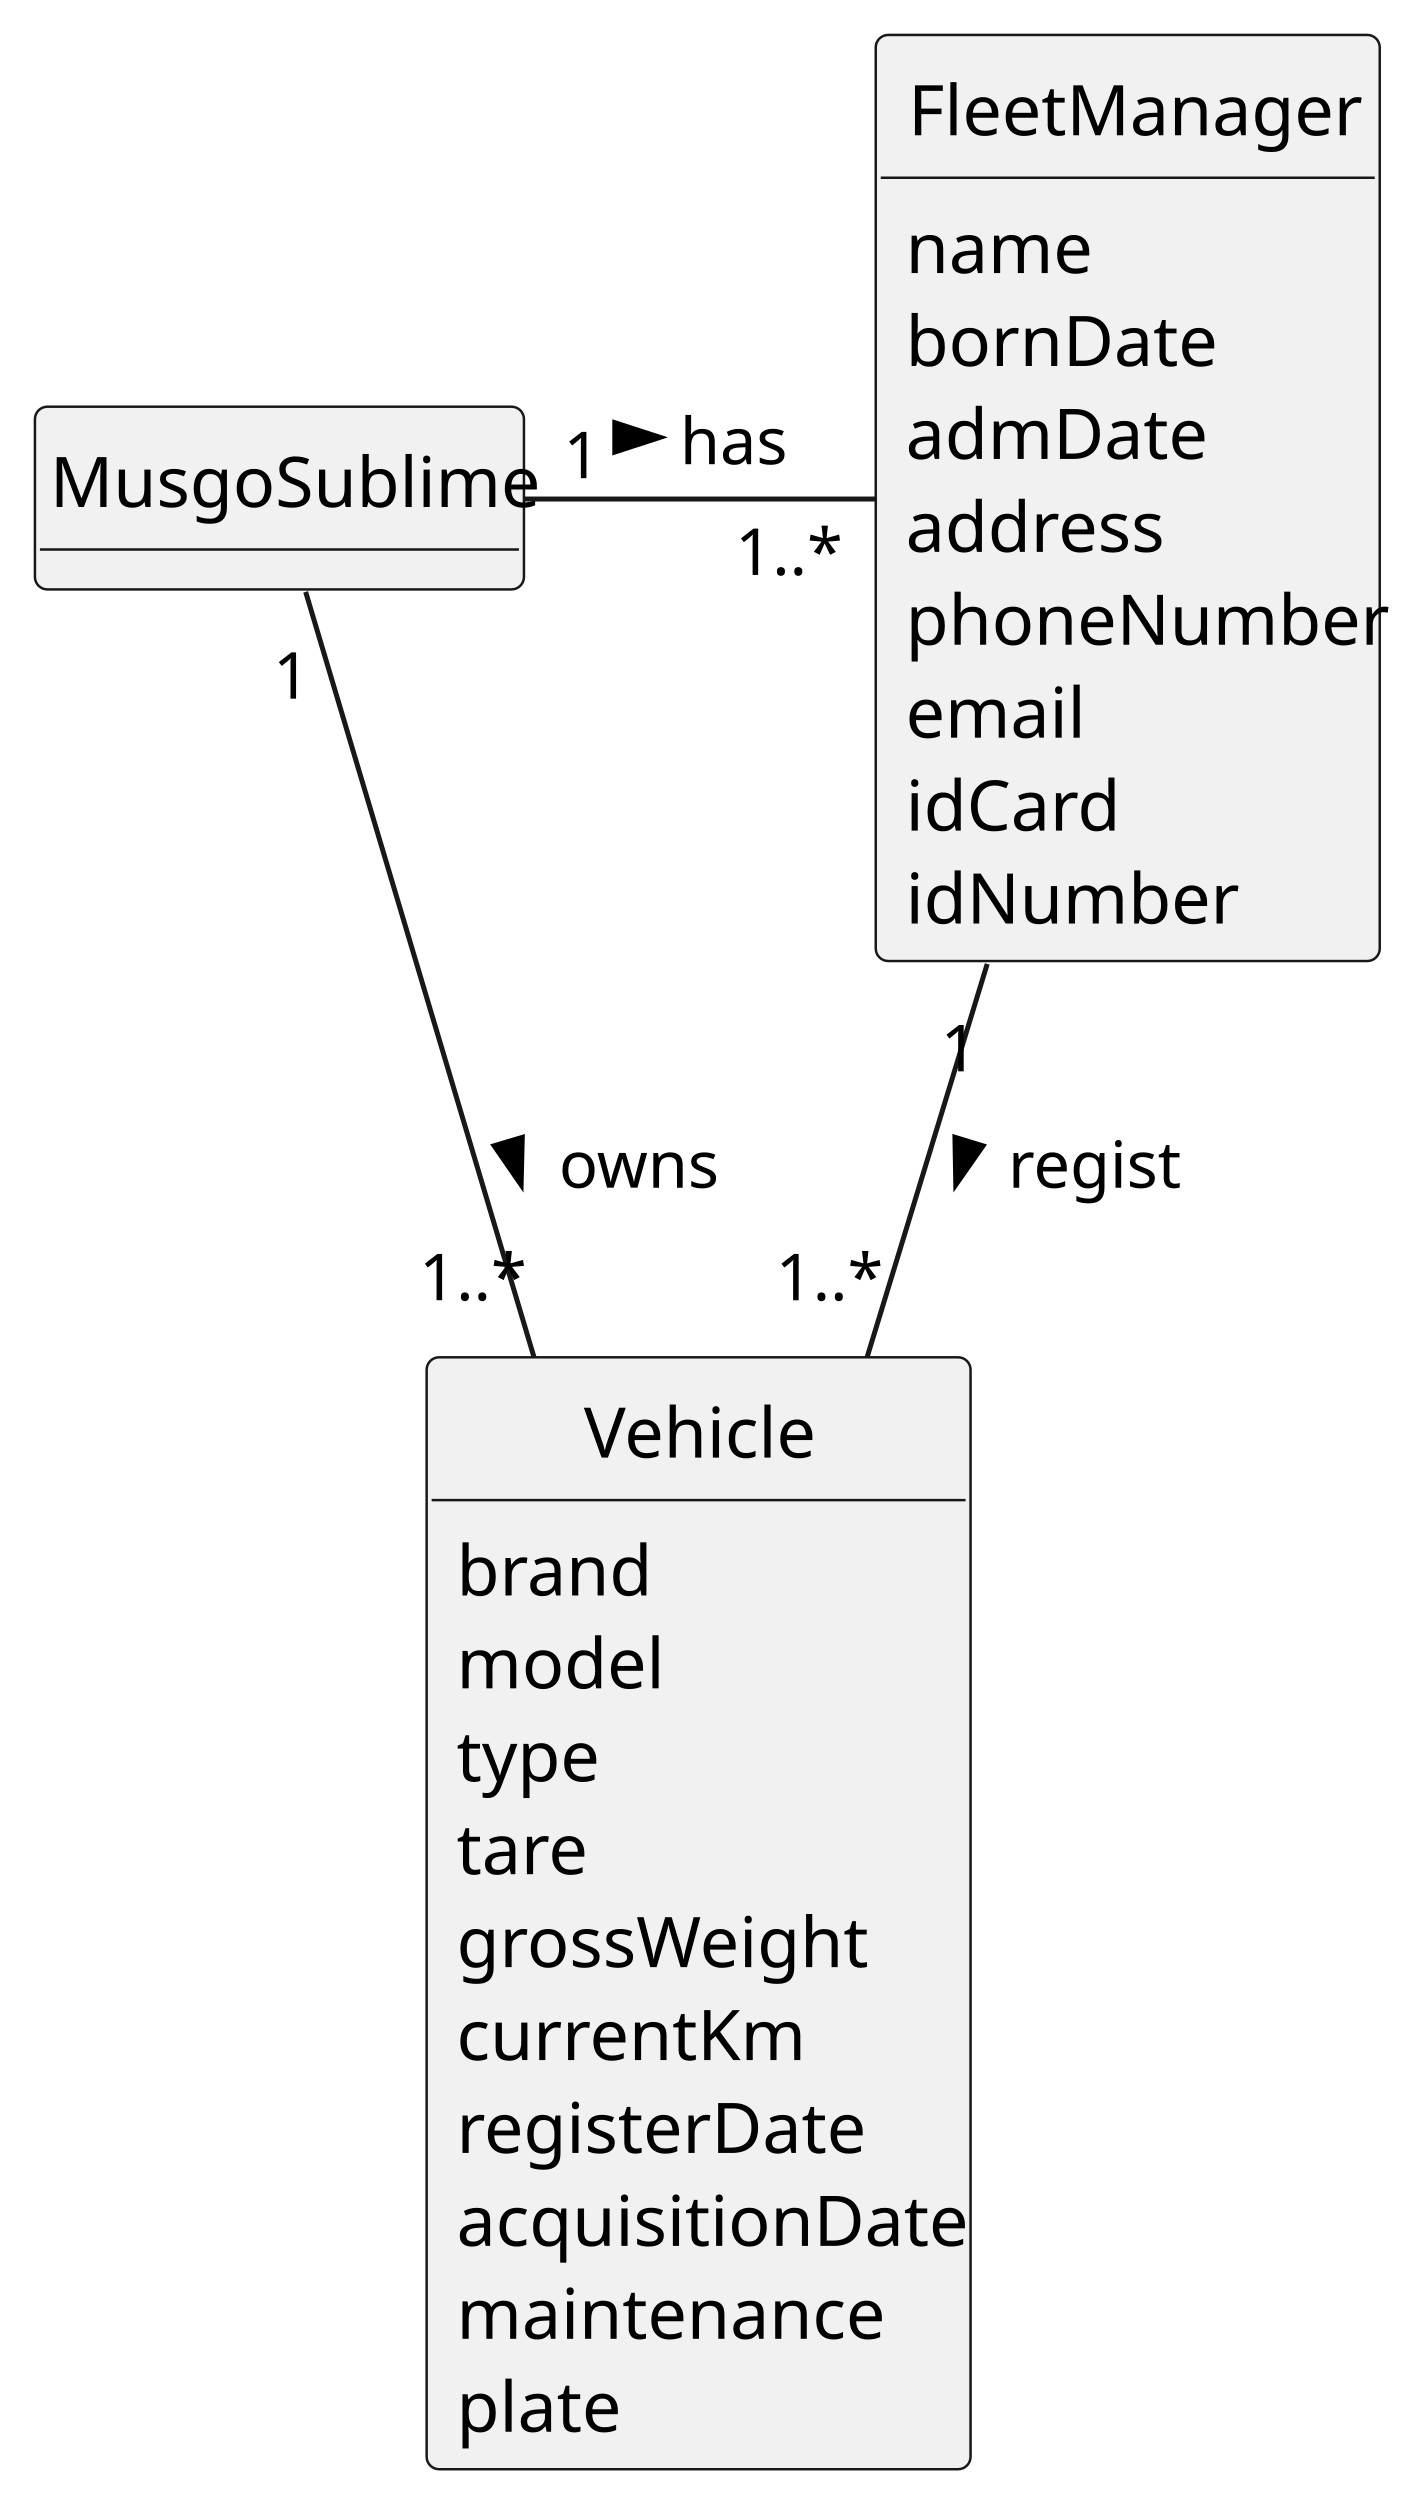
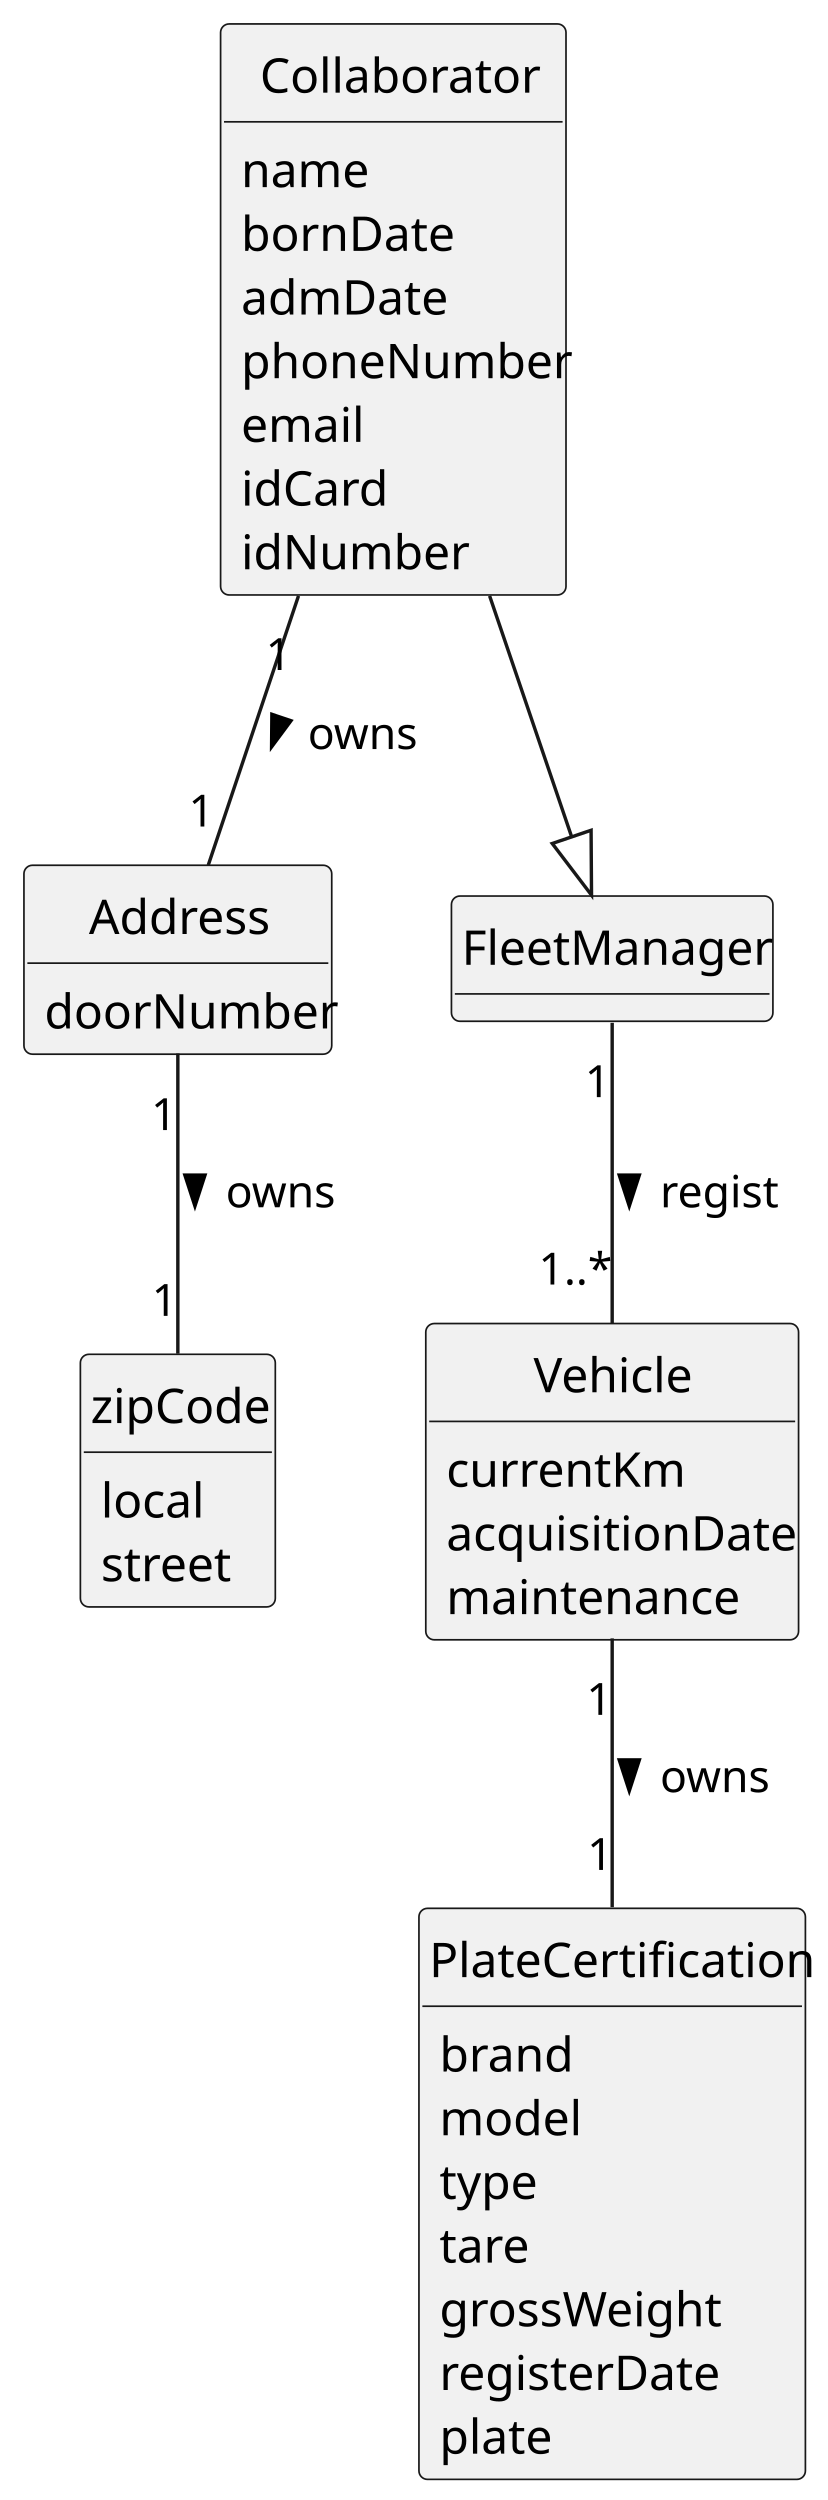
- <svg xmlns="http://www.w3.org/2000/svg" contentStyleType="text/css" height="501px" preserveAspectRatio="none" style="width:283px;height:501px;background:#FFFFFF;" version="1.1" viewBox="0 0 283 501" width="283px" zoomAndPan="magnify">
+ <svg xmlns="http://www.w3.org/2000/svg" contentStyleType="text/css" height="731px" preserveAspectRatio="none" style="width:242px;height:731px;background:#FFFFFF;" version="1.1" viewBox="0 0 242 731" width="242px" zoomAndPan="magnify">
  <defs />
  <g>
-     <g id="elem_MusgoSublime">
-       <rect codeLine="10" fill="#F1F1F1" height="36.621" id="MusgoSublime" rx="2.5" ry="2.5" style="stroke:#181818;stroke-width:0.5;" width="98" x="7" y="81.5" />
-       <text fill="#000000" font-family="sans-serif" font-size="14" lengthAdjust="spacing" textLength="92" x="10" y="101.607">MusgoSublime</text>
-       <line style="stroke:#181818;stroke-width:0.5;" x1="8" x2="104" y1="110.121" y2="110.121" />
+     <g id="elem_Collaborator">
+       <rect codeLine="10" fill="#F1F1F1" height="166.969" id="Collaborator" rx="2.5" ry="2.5" style="stroke:#181818;stroke-width:0.5;" width="101" x="64.5" y="7" />
+       <text fill="#000000" font-family="sans-serif" font-size="14" lengthAdjust="spacing" textLength="78" x="76" y="27.107">Collaborator</text>
+       <line style="stroke:#181818;stroke-width:0.5;" x1="65.5" x2="164.5" y1="35.621" y2="35.621" />
+       <text fill="#000000" font-family="sans-serif" font-size="14" lengthAdjust="spacing" textLength="35" x="70.5" y="54.728">name</text>
+       <text fill="#000000" font-family="sans-serif" font-size="14" lengthAdjust="spacing" textLength="59" x="70.5" y="73.35">bornDate</text>
+       <text fill="#000000" font-family="sans-serif" font-size="14" lengthAdjust="spacing" textLength="57" x="70.5" y="91.971">admDate</text>
+       <text fill="#000000" font-family="sans-serif" font-size="14" lengthAdjust="spacing" textLength="89" x="70.5" y="110.592">phoneNumber</text>
+       <text fill="#000000" font-family="sans-serif" font-size="14" lengthAdjust="spacing" textLength="33" x="70.5" y="129.213">email</text>
+       <text fill="#000000" font-family="sans-serif" font-size="14" lengthAdjust="spacing" textLength="42" x="70.5" y="147.834">idCard</text>
+       <text fill="#000000" font-family="sans-serif" font-size="14" lengthAdjust="spacing" textLength="60" x="70.5" y="166.455">idNumber</text>
+     </g>
+     <g id="elem_Address">
+       <rect codeLine="20" fill="#F1F1F1" height="55.242" id="Address" rx="2.5" ry="2.5" style="stroke:#181818;stroke-width:0.5;" width="90" x="7" y="253" />
+       <text fill="#000000" font-family="sans-serif" font-size="14" lengthAdjust="spacing" textLength="52" x="26" y="273.107">Address</text>
+       <line style="stroke:#181818;stroke-width:0.5;" x1="8" x2="96" y1="281.621" y2="281.621" />
+       <text fill="#000000" font-family="sans-serif" font-size="14" lengthAdjust="spacing" textLength="78" x="13" y="300.728">doorNumber</text>
+     </g>
+     <g id="elem_zipCode">
+       <rect codeLine="24" fill="#F1F1F1" height="73.863" id="zipCode" rx="2.5" ry="2.5" style="stroke:#181818;stroke-width:0.5;" width="57" x="23.5" y="396" />
+       <text fill="#000000" font-family="sans-serif" font-size="14" lengthAdjust="spacing" textLength="51" x="26.5" y="416.107">zipCode</text>
+       <line style="stroke:#181818;stroke-width:0.5;" x1="24.5" x2="79.5" y1="424.621" y2="424.621" />
+       <text fill="#000000" font-family="sans-serif" font-size="14" lengthAdjust="spacing" textLength="29" x="29.5" y="443.728">local</text>
+       <text fill="#000000" font-family="sans-serif" font-size="14" lengthAdjust="spacing" textLength="36" x="29.5" y="462.35">street</text>
    </g>
    <g id="elem_FleetManager">
-       <rect codeLine="13" fill="#F1F1F1" height="185.59" id="FleetManager" rx="2.5" ry="2.5" style="stroke:#181818;stroke-width:0.5;" width="101" x="175.5" y="7" />
-       <text fill="#000000" font-family="sans-serif" font-size="14" lengthAdjust="spacing" textLength="88" x="182" y="27.107">FleetManager</text>
-       <line style="stroke:#181818;stroke-width:0.5;" x1="176.5" x2="275.5" y1="35.621" y2="35.621" />
-       <text fill="#000000" font-family="sans-serif" font-size="14" lengthAdjust="spacing" textLength="35" x="181.5" y="54.728">name</text>
-       <text fill="#000000" font-family="sans-serif" font-size="14" lengthAdjust="spacing" textLength="59" x="181.5" y="73.35">bornDate</text>
-       <text fill="#000000" font-family="sans-serif" font-size="14" lengthAdjust="spacing" textLength="57" x="181.5" y="91.971">admDate</text>
-       <text fill="#000000" font-family="sans-serif" font-size="14" lengthAdjust="spacing" textLength="51" x="181.5" y="110.592">address</text>
-       <text fill="#000000" font-family="sans-serif" font-size="14" lengthAdjust="spacing" textLength="89" x="181.5" y="129.213">phoneNumber</text>
-       <text fill="#000000" font-family="sans-serif" font-size="14" lengthAdjust="spacing" textLength="33" x="181.5" y="147.834">email</text>
-       <text fill="#000000" font-family="sans-serif" font-size="14" lengthAdjust="spacing" textLength="42" x="181.5" y="166.455">idCard</text>
-       <text fill="#000000" font-family="sans-serif" font-size="14" lengthAdjust="spacing" textLength="60" x="181.5" y="185.076">idNumber</text>
+       <rect codeLine="29" fill="#F1F1F1" height="36.621" id="FleetManager" rx="2.5" ry="2.5" style="stroke:#181818;stroke-width:0.5;" width="94" x="132" y="262" />
+       <text fill="#000000" font-family="sans-serif" font-size="14" lengthAdjust="spacing" textLength="88" x="135" y="282.107">FleetManager</text>
+       <line style="stroke:#181818;stroke-width:0.5;" x1="133" x2="225" y1="290.621" y2="290.621" />
    </g>
    <g id="elem_Vehicle">
-       <rect codeLine="24" fill="#F1F1F1" height="222.832" id="Vehicle" rx="2.5" ry="2.5" style="stroke:#181818;stroke-width:0.5;" width="109" x="85.5" y="272" />
-       <text fill="#000000" font-family="sans-serif" font-size="14" lengthAdjust="spacing" textLength="46" x="117" y="292.107">Vehicle</text>
-       <line style="stroke:#181818;stroke-width:0.5;" x1="86.5" x2="193.5" y1="300.621" y2="300.621" />
-       <text fill="#000000" font-family="sans-serif" font-size="14" lengthAdjust="spacing" textLength="37" x="91.5" y="319.728">brand</text>
-       <text fill="#000000" font-family="sans-serif" font-size="14" lengthAdjust="spacing" textLength="38" x="91.5" y="338.35">model</text>
-       <text fill="#000000" font-family="sans-serif" font-size="14" lengthAdjust="spacing" textLength="27" x="91.5" y="356.971">type</text>
-       <text fill="#000000" font-family="sans-serif" font-size="14" lengthAdjust="spacing" textLength="25" x="91.5" y="375.592">tare</text>
-       <text fill="#000000" font-family="sans-serif" font-size="14" lengthAdjust="spacing" textLength="79" x="91.5" y="394.213">grossWeight</text>
-       <text fill="#000000" font-family="sans-serif" font-size="14" lengthAdjust="spacing" textLength="65" x="91.5" y="412.834">currentKm</text>
-       <text fill="#000000" font-family="sans-serif" font-size="14" lengthAdjust="spacing" textLength="78" x="91.5" y="431.455">registerDate</text>
-       <text fill="#000000" font-family="sans-serif" font-size="14" lengthAdjust="spacing" textLength="97" x="91.5" y="450.076">acquisitionDate</text>
-       <text fill="#000000" font-family="sans-serif" font-size="14" lengthAdjust="spacing" textLength="81" x="91.5" y="468.697">maintenance</text>
-       <text fill="#000000" font-family="sans-serif" font-size="14" lengthAdjust="spacing" textLength="31" x="91.5" y="487.318">plate</text>
+       <rect codeLine="31" fill="#F1F1F1" height="92.484" id="Vehicle" rx="2.5" ry="2.5" style="stroke:#181818;stroke-width:0.5;" width="109" x="124.5" y="387" />
+       <text fill="#000000" font-family="sans-serif" font-size="14" lengthAdjust="spacing" textLength="46" x="156" y="407.107">Vehicle</text>
+       <line style="stroke:#181818;stroke-width:0.5;" x1="125.5" x2="232.5" y1="415.621" y2="415.621" />
+       <text fill="#000000" font-family="sans-serif" font-size="14" lengthAdjust="spacing" textLength="65" x="130.5" y="434.728">currentKm</text>
+       <text fill="#000000" font-family="sans-serif" font-size="14" lengthAdjust="spacing" textLength="97" x="130.5" y="453.35">acquisitionDate</text>
+       <text fill="#000000" font-family="sans-serif" font-size="14" lengthAdjust="spacing" textLength="81" x="130.5" y="471.971">maintenance</text>
    </g>
-     <g id="link_MusgoSublime_FleetManager">
-       <path codeLine="37" d="M105.17,100 C127.23,100 153.24,100 175.46,100 " fill="none" id="MusgoSublime-FleetManager" style="stroke:#181818;stroke-width:1.0;" />
-       <polygon fill="#000000" points="132.25,87.645,123.205,84.707,123.205,90.584,132.25,87.645" style="stroke:#000000;stroke-width:1.0;" />
-       <text fill="#000000" font-family="sans-serif" font-size="13" lengthAdjust="spacing" textLength="21" x="136.25" y="93.028">has</text>
-       <text fill="#000000" font-family="sans-serif" font-size="13" lengthAdjust="spacing" textLength="7" x="112.906" y="95.829">1</text>
-       <text fill="#000000" font-family="sans-serif" font-size="13" lengthAdjust="spacing" textLength="20" x="147.325" y="115.218">1..*</text>
+     <g id="elem_PlateCertification">
+       <rect codeLine="37" fill="#F1F1F1" height="166.969" id="PlateCertification" rx="2.5" ry="2.5" style="stroke:#181818;stroke-width:0.5;" width="113" x="122.5" y="558" />
+       <text fill="#000000" font-family="sans-serif" font-size="14" lengthAdjust="spacing" textLength="107" x="125.5" y="578.107">PlateCertification</text>
+       <line style="stroke:#181818;stroke-width:0.5;" x1="123.5" x2="234.5" y1="586.621" y2="586.621" />
+       <text fill="#000000" font-family="sans-serif" font-size="14" lengthAdjust="spacing" textLength="37" x="128.5" y="605.729">brand</text>
+       <text fill="#000000" font-family="sans-serif" font-size="14" lengthAdjust="spacing" textLength="38" x="128.5" y="624.35">model</text>
+       <text fill="#000000" font-family="sans-serif" font-size="14" lengthAdjust="spacing" textLength="27" x="128.5" y="642.971">type</text>
+       <text fill="#000000" font-family="sans-serif" font-size="14" lengthAdjust="spacing" textLength="25" x="128.5" y="661.592">tare</text>
+       <text fill="#000000" font-family="sans-serif" font-size="14" lengthAdjust="spacing" textLength="79" x="128.5" y="680.213">grossWeight</text>
+       <text fill="#000000" font-family="sans-serif" font-size="14" lengthAdjust="spacing" textLength="78" x="128.5" y="698.834">registerDate</text>
+       <text fill="#000000" font-family="sans-serif" font-size="14" lengthAdjust="spacing" textLength="31" x="128.5" y="717.455">plate</text>
+     </g>
+     <g id="link_Collaborator_FleetManager">
+       <path codeLine="48" d="M143.16,174.23 C154.3,206.94 160.254,224.452 167.154,244.702 " fill="none" id="Collaborator-to-FleetManager" style="stroke:#181818;stroke-width:1.0;" />
+       <polygon fill="none" points="172.96,261.74,172.834,242.767,161.475,246.637,172.96,261.74" style="stroke:#181818;stroke-width:1.0;" />
    </g>
    <g id="link_FleetManager_Vehicle">
-       <path codeLine="38" d="M197.84,193.17 C190.15,218.35 181.74,245.89 173.77,271.97 " fill="none" id="FleetManager-Vehicle" style="stroke:#181818;stroke-width:1.0;" />
-       <polygon fill="#000000" points="191.539,237.427,196.992,229.635,191.371,227.918,191.539,237.427" style="stroke:#000000;stroke-width:1.0;" />
-       <text fill="#000000" font-family="sans-serif" font-size="13" lengthAdjust="spacing" textLength="32" x="202" y="238.028">regist</text>
-       <text fill="#000000" font-family="sans-serif" font-size="13" lengthAdjust="spacing" textLength="7" x="188.515" y="214.69">1</text>
-       <text fill="#000000" font-family="sans-serif" font-size="13" lengthAdjust="spacing" textLength="20" x="155.441" y="260.575">1..*</text>
+       <path codeLine="49" d="M179,299.06 C179,320.46 179,357.42 179,386.94 " fill="none" id="FleetManager-Vehicle" style="stroke:#181818;stroke-width:1.0;" />
+       <polygon fill="#000000" points="184,352.646,186.939,343.6,181.061,343.6,184,352.646" style="stroke:#000000;stroke-width:1.0;" />
+       <text fill="#000000" font-family="sans-serif" font-size="13" lengthAdjust="spacing" textLength="32" x="193" y="353.028">regist</text>
+       <text fill="#000000" font-family="sans-serif" font-size="13" lengthAdjust="spacing" textLength="7" x="171.016" y="320.793">1</text>
+       <text fill="#000000" font-family="sans-serif" font-size="13" lengthAdjust="spacing" textLength="20" x="157.469" y="375.599">1..*</text>
    </g>
-     <g id="link_MusgoSublime_Vehicle">
-       <path codeLine="39" d="M61.25,118.61 C70.36,149.12 89.75,214.11 107.01,271.96 " fill="none" id="MusgoSublime-Vehicle" style="stroke:#181818;stroke-width:1.0;" />
-       <polygon fill="#000000" points="104.43,237.437,104.66,227.929,99.027,229.61,104.43,237.437" style="stroke:#000000;stroke-width:1.0;" />
-       <text fill="#000000" font-family="sans-serif" font-size="13" lengthAdjust="spacing" textLength="30" x="112" y="238.028">owns</text>
-       <text fill="#000000" font-family="sans-serif" font-size="13" lengthAdjust="spacing" textLength="7" x="54.72" y="140.014">1</text>
-       <text fill="#000000" font-family="sans-serif" font-size="13" lengthAdjust="spacing" textLength="20" x="83.987" y="260.564">1..*</text>
+     <g id="link_Vehicle_PlateCertification">
+       <path codeLine="50" d="M179,479.06 C179,502.08 179,530.84 179,557.67 " fill="none" id="Vehicle-PlateCertification" style="stroke:#181818;stroke-width:1.0;" />
+       <polygon fill="#000000" points="184,523.645,186.939,514.6,181.061,514.6,184,523.645" style="stroke:#000000;stroke-width:1.0;" />
+       <text fill="#000000" font-family="sans-serif" font-size="13" lengthAdjust="spacing" textLength="30" x="193" y="524.028">owns</text>
+       <text fill="#000000" font-family="sans-serif" font-size="13" lengthAdjust="spacing" textLength="7" x="171.464" y="501.428">1</text>
+       <text fill="#000000" font-family="sans-serif" font-size="13" lengthAdjust="spacing" textLength="7" x="171.699" y="546.778">1</text>
+     </g>
+     <g id="link_Collaborator_Address">
+       <path codeLine="51" d="M87.28,174.23 C77.77,202.6 67.8,232.37 60.89,252.98 " fill="none" id="Collaborator-Address" style="stroke:#181818;stroke-width:1.0;" />
+       <polygon fill="#000000" points="79.411,218.386,85.072,210.744,79.499,208.876,79.411,218.386" style="stroke:#000000;stroke-width:1.0;" />
+       <text fill="#000000" font-family="sans-serif" font-size="13" lengthAdjust="spacing" textLength="30" x="90" y="219.028">owns</text>
+       <text fill="#000000" font-family="sans-serif" font-size="13" lengthAdjust="spacing" textLength="7" x="77.695" y="195.91">1</text>
+       <text fill="#000000" font-family="sans-serif" font-size="13" lengthAdjust="spacing" textLength="7" x="55.136" y="241.684">1</text>
+     </g>
+     <g id="link_Address_zipCode">
+       <path codeLine="52" d="M52,308.06 C52,332.45 52,368.79 52,395.83 " fill="none" id="Address-zipCode" style="stroke:#181818;stroke-width:1.0;" />
+       <polygon fill="#000000" points="57,352.646,59.939,343.6,54.061,343.6,57,352.646" style="stroke:#000000;stroke-width:1.0;" />
+       <text fill="#000000" font-family="sans-serif" font-size="13" lengthAdjust="spacing" textLength="30" x="66" y="353.028">owns</text>
+       <text fill="#000000" font-family="sans-serif" font-size="13" lengthAdjust="spacing" textLength="7" x="44.191" y="330.433">1</text>
+       <text fill="#000000" font-family="sans-serif" font-size="13" lengthAdjust="spacing" textLength="7" x="44.377" y="384.761">1</text>
    </g>
  </g>
</svg>
